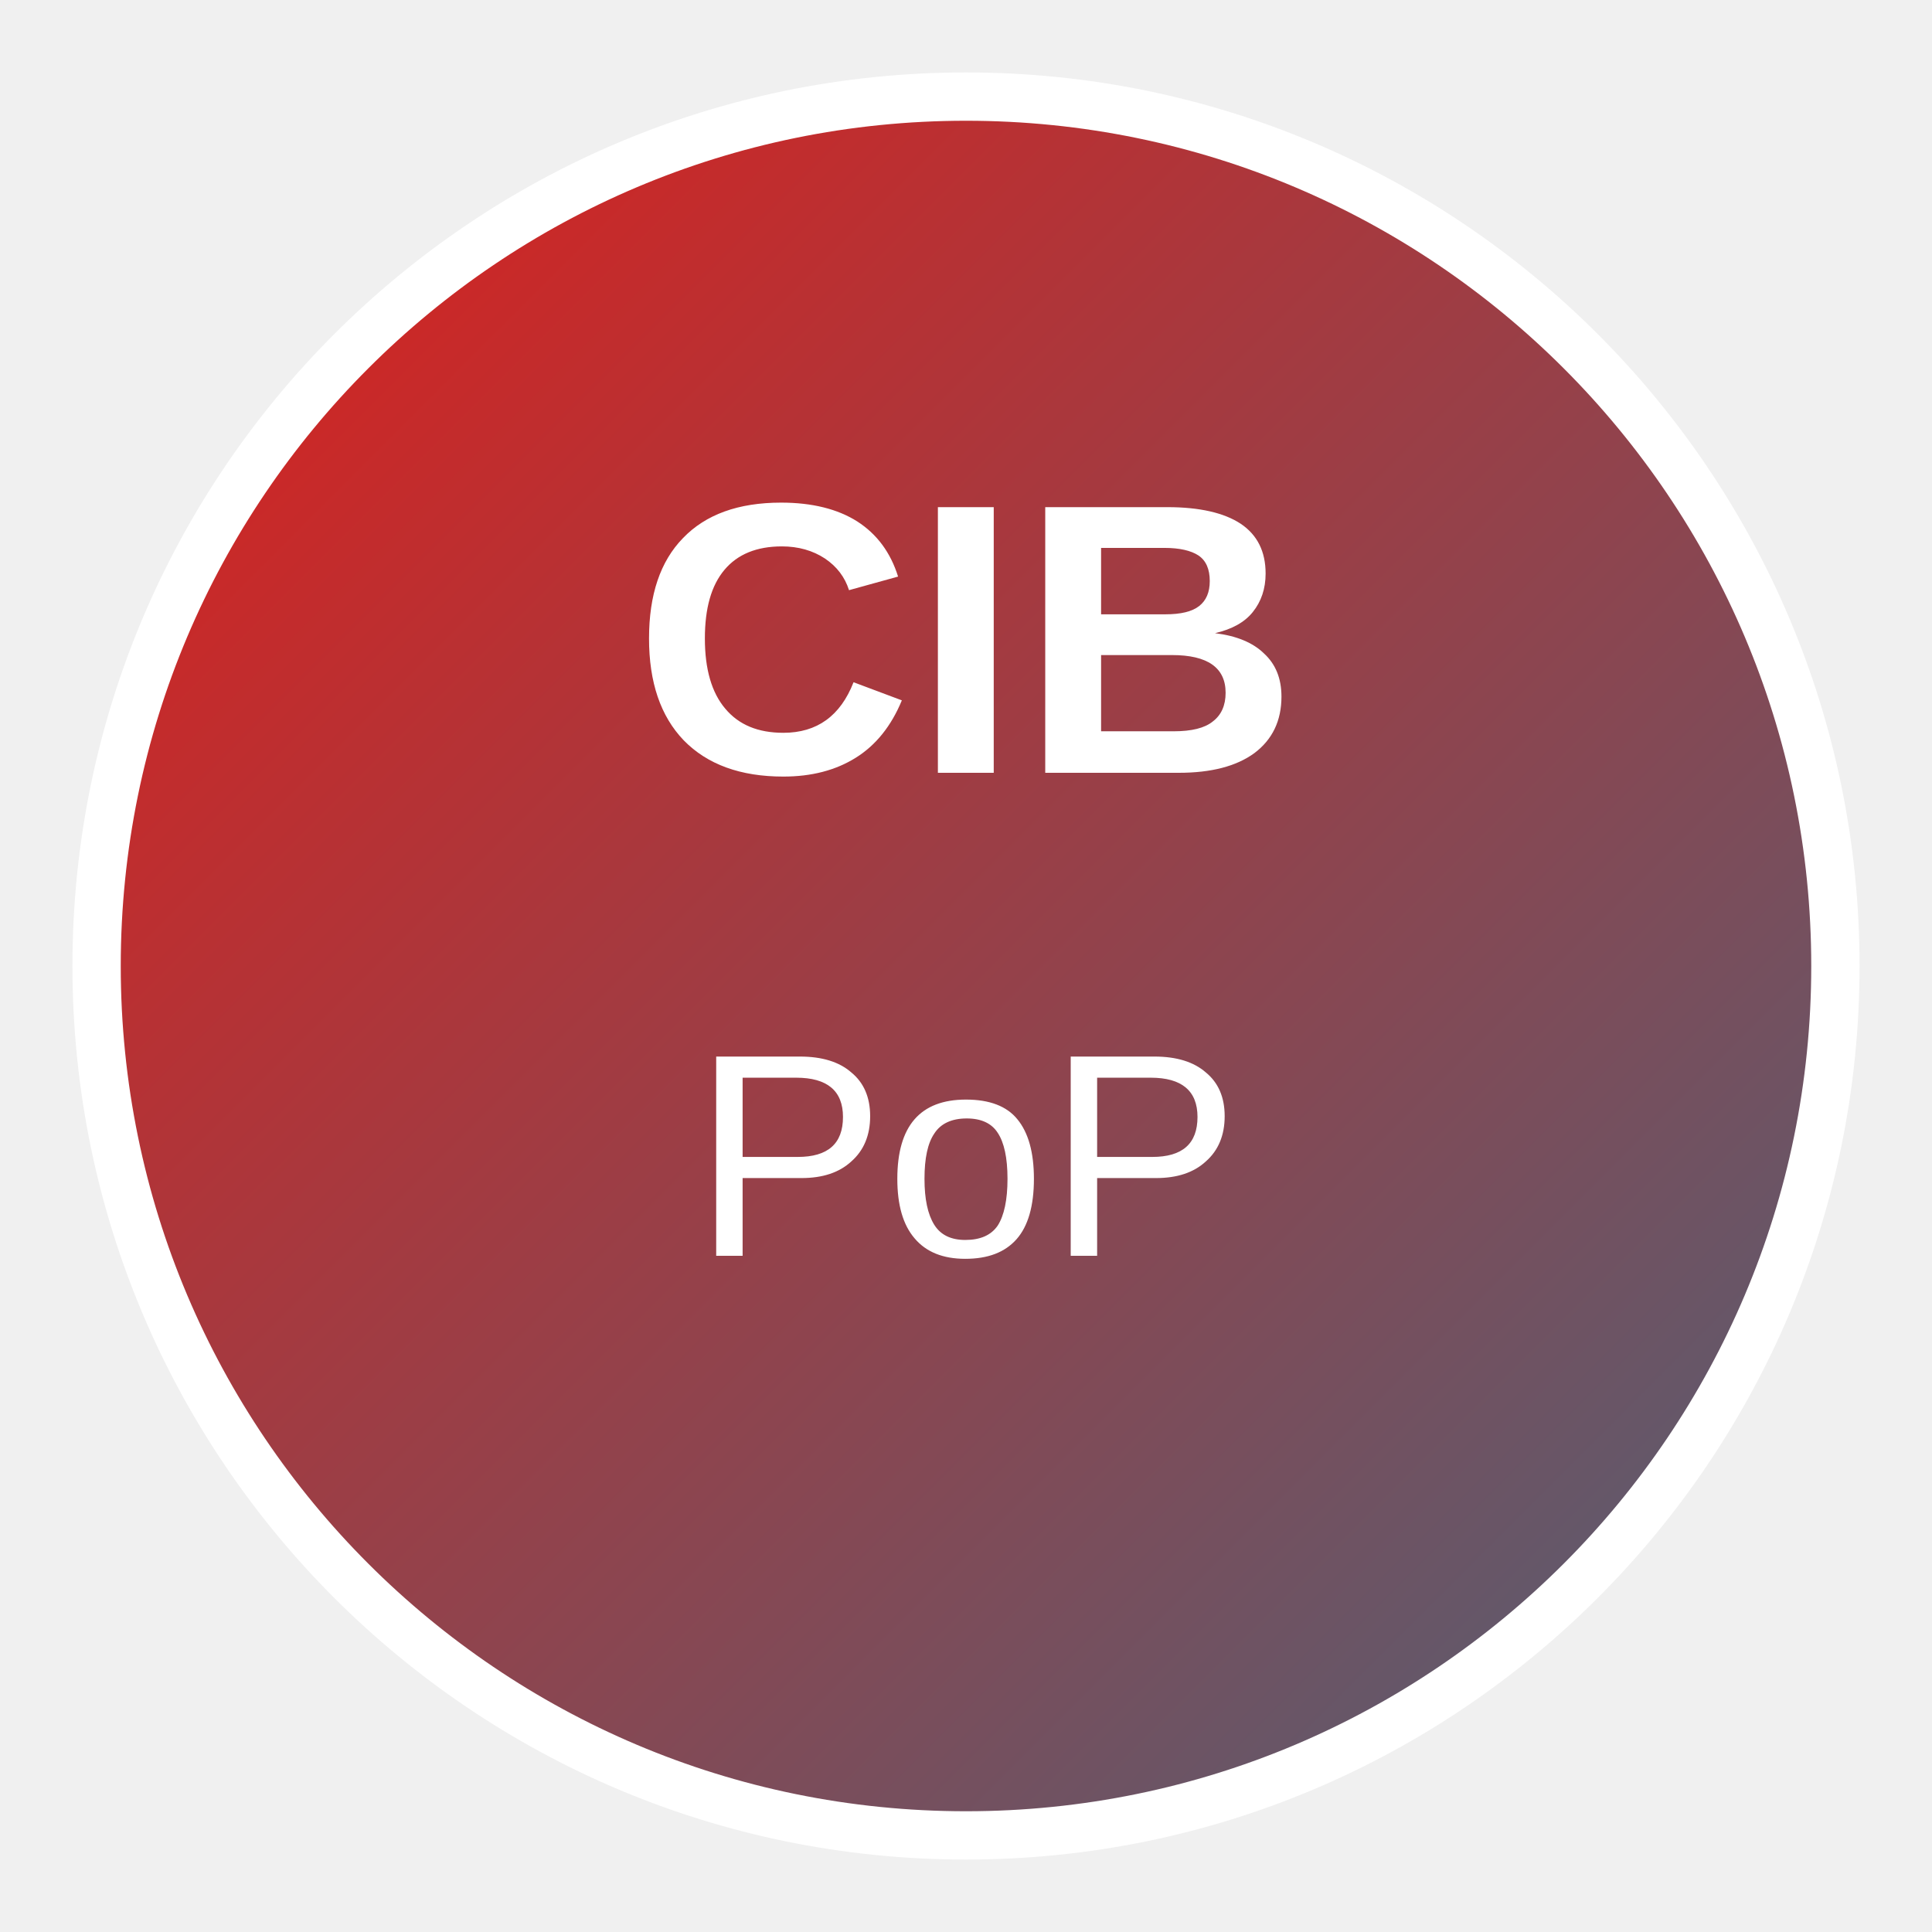
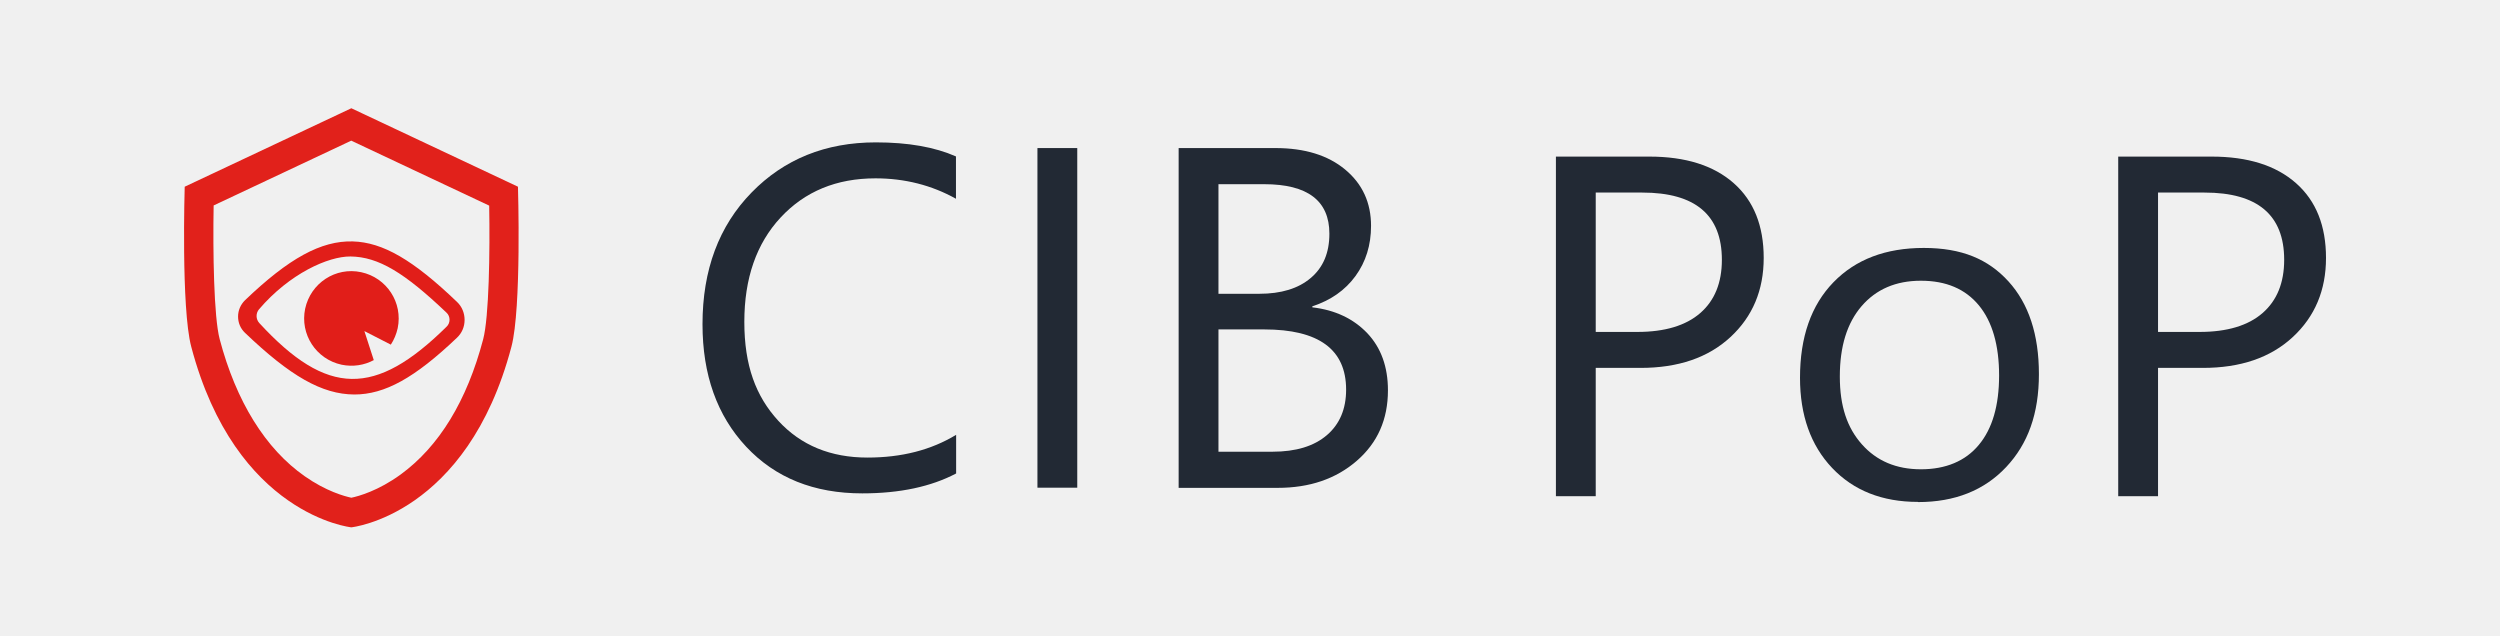
- <svg xmlns="http://www.w3.org/2000/svg" width="40" height="40" viewBox="0 0 40 40">
-   <defs>
-     <linearGradient id="cibGradient" x1="0%" y1="0%" x2="100%" y2="100%">
-       <stop offset="0%" style="stop-color:#e11e19;stop-opacity:1" />
-       <stop offset="100%" style="stop-color:#4D6278;stop-opacity:1" />
-     </linearGradient>
-   </defs>
-   <circle cx="20" cy="20" r="18" fill="url(#cibGradient)" stroke="#ffffff" stroke-width="1" />
-   <text x="20" y="16" font-family="Segoe UI, Arial, sans-serif" font-size="8" font-weight="bold" text-anchor="middle" fill="white">CIB</text>
-   <text x="20" y="26" font-family="Segoe UI, Arial, sans-serif" font-size="6" font-weight="normal" text-anchor="middle" fill="white">PoP</text>
+ <svg xmlns="http://www.w3.org/2000/svg" id="a" viewBox="0 0 149.43 38">
+   <path d="M95.38,21.99v7.67h-2.38V9.36h5.58c2.17,0,3.85.53,5.05,1.59s1.79,2.55,1.79,4.47-.66,3.5-1.99,4.73-3.12,1.84-5.37,1.84h-2.68ZM95.38,11.51v8.33h2.49c1.64,0,2.9-.38,3.76-1.13.86-.75,1.29-1.81,1.29-3.18,0-2.68-1.59-4.02-4.76-4.02h-2.79Z" style="fill:#222934;" />
+   <path d="M114.64,30c-2.14,0-3.85-.68-5.13-2.03s-1.92-3.15-1.92-5.39c0-2.44.67-4.34,2-5.71,1.33-1.37,3.13-2.05,5.4-2.05s3.85.67,5.06,2c1.21,1.33,1.82,3.18,1.82,5.54s-.65,4.17-1.96,5.56-3.06,2.09-5.26,2.09ZM114.81,16.78c-1.49,0-2.67.51-3.54,1.52s-1.3,2.41-1.3,4.2.44,3.07,1.32,4.06c.88.99,2.05,1.49,3.53,1.49s2.66-.49,3.46-1.46c.81-.97,1.21-2.36,1.21-4.15s-.4-3.21-1.21-4.19c-.81-.98-1.96-1.47-3.46-1.47Z" style="fill:#222934;" />
+   <path d="M128.99,21.99v7.67h-2.38V9.36h5.58c2.17,0,3.85.53,5.05,1.59s1.79,2.55,1.79,4.47-.66,3.5-1.99,4.73-3.12,1.84-5.37,1.84h-2.68ZM128.99,11.51v8.33h2.49c1.64,0,2.9-.38,3.76-1.13.86-.75,1.29-1.81,1.29-3.18,0-2.68-1.59-4.02-4.76-4.02h-2.79Z" style="fill:#222934;" />
+   <path d="M21,8.41l8.24,3.88c.05,2.76-.01,6.67-.36,7.99-.97,3.68-2.63,6.4-4.93,8.08-1.33.97-2.51,1.3-2.95,1.39-.42-.09-1.51-.39-2.78-1.28-2.35-1.64-4.11-4.48-5.09-8.2-.35-1.32-.41-5.23-.36-7.99l8.24-3.88M21,6.47l-9.96,4.69s-.22,7.25.39,9.56c2.66,10.09,9.57,10.8,9.57,10.8,0,0,6.91-.71,9.57-10.8.61-2.31.39-9.56.39-9.56l-9.96-4.69h0Z" style="fill:#e1211b;" />
+   <path d="M21.18,23.58c-1.94-.01-3.83-1.1-6.54-3.69-.27-.26-.41-.6-.41-.97,0-.37.15-.71.41-.97,2.63-2.52,4.56-3.57,6.44-3.52,1.8.05,3.61,1.1,6.23,3.61.3.28.46.67.46,1.08,0,.41-.16.79-.46,1.07-2.52,2.4-4.31,3.39-6.13,3.39ZM20.95,15.33c-1.33-.01-3.64,1.02-5.47,3.16-.2.24-.19.59.02.82,4.06,4.41,6.93,4.42,11.19.22h0c.24-.22.24-.62,0-.84-2.51-2.39-4.07-3.34-5.74-3.36Z" style="fill:#e11e19;" />
+   <path d="M22.34,21.52l-.56-1.73,1.58.81c.19-.29.33-.62.41-.98.32-1.53-.65-3.02-2.18-3.35s-3.02.65-3.35,2.18c-.32,1.53.65,3.02,2.18,3.35.68.14,1.36.03,1.93-.28Z" style="fill:#e11e19; fill-rule:evenodd;" />
+   <path d="M57.15,28.3c-1.5.79-3.37,1.19-5.61,1.19-2.89,0-5.2-.93-6.94-2.79s-2.61-4.3-2.61-7.32c0-3.25.98-5.87,2.93-7.87s4.43-3,7.43-3c1.93,0,3.52.28,4.79.84v2.53c-1.45-.81-3.06-1.22-4.81-1.22-2.33,0-4.22.78-5.67,2.34-1.45,1.56-2.17,3.64-2.17,6.24s.68,4.44,2.03,5.91c1.35,1.47,3.13,2.2,5.33,2.2,2.04,0,3.8-.45,5.3-1.36v2.31Z" style="fill:#222934;" />
+   <path d="M64.39,29.15h-2.38V8.85h2.38v20.31Z" style="fill:#222934;" />
+   <path d="M70.45,29.15V8.85h5.78c1.76,0,3.15.43,4.18,1.29,1.03.86,1.54,1.98,1.54,3.36,0,1.15-.31,2.15-.93,3s-1.48,1.45-2.58,1.81v.06c1.37.16,2.46.68,3.29,1.55.82.87,1.23,2.01,1.23,3.41,0,1.74-.62,3.14-1.87,4.22s-2.82,1.61-4.72,1.61h-5.92ZM72.83,11v6.56h2.44c1.3,0,2.33-.31,3.07-.94.75-.63,1.12-1.51,1.12-2.65,0-1.97-1.3-2.96-3.89-2.96h-2.73ZM72.83,19.69v7.31h3.23c1.4,0,2.48-.33,3.25-.99s1.15-1.57,1.15-2.72c0-2.4-1.63-3.6-4.9-3.6h-2.73Z" style="fill:#222934;" />
</svg>
